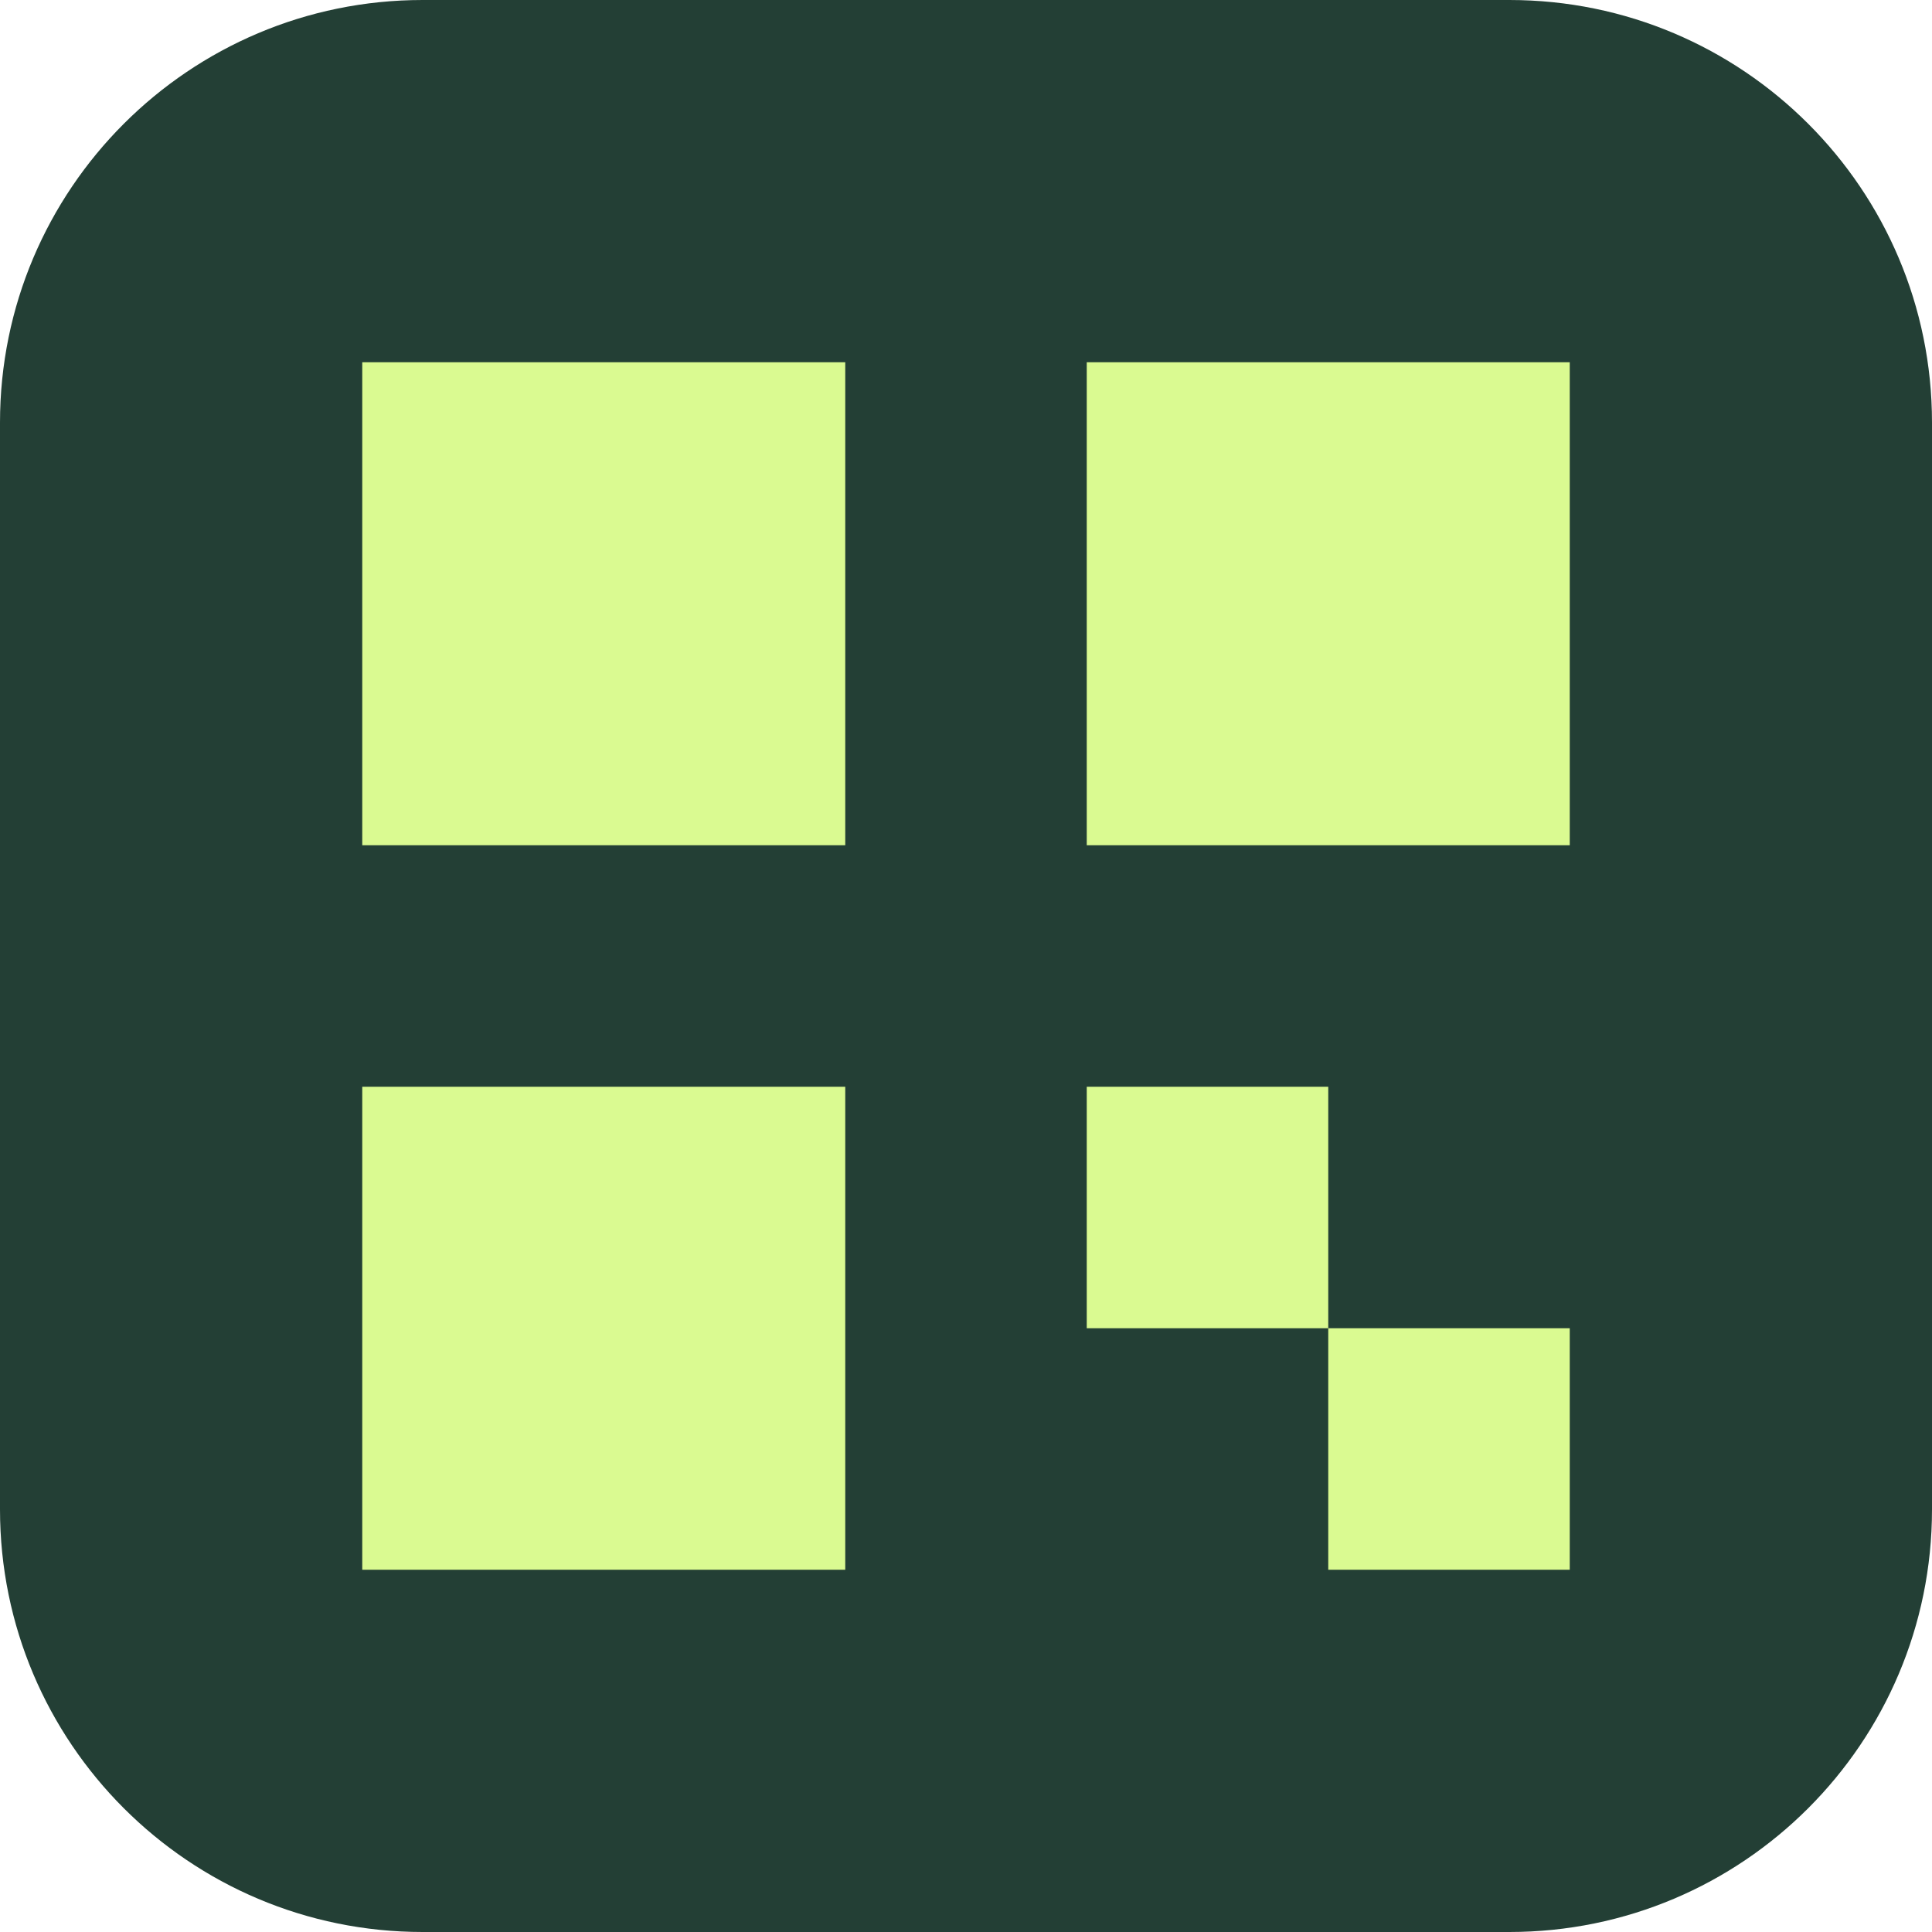
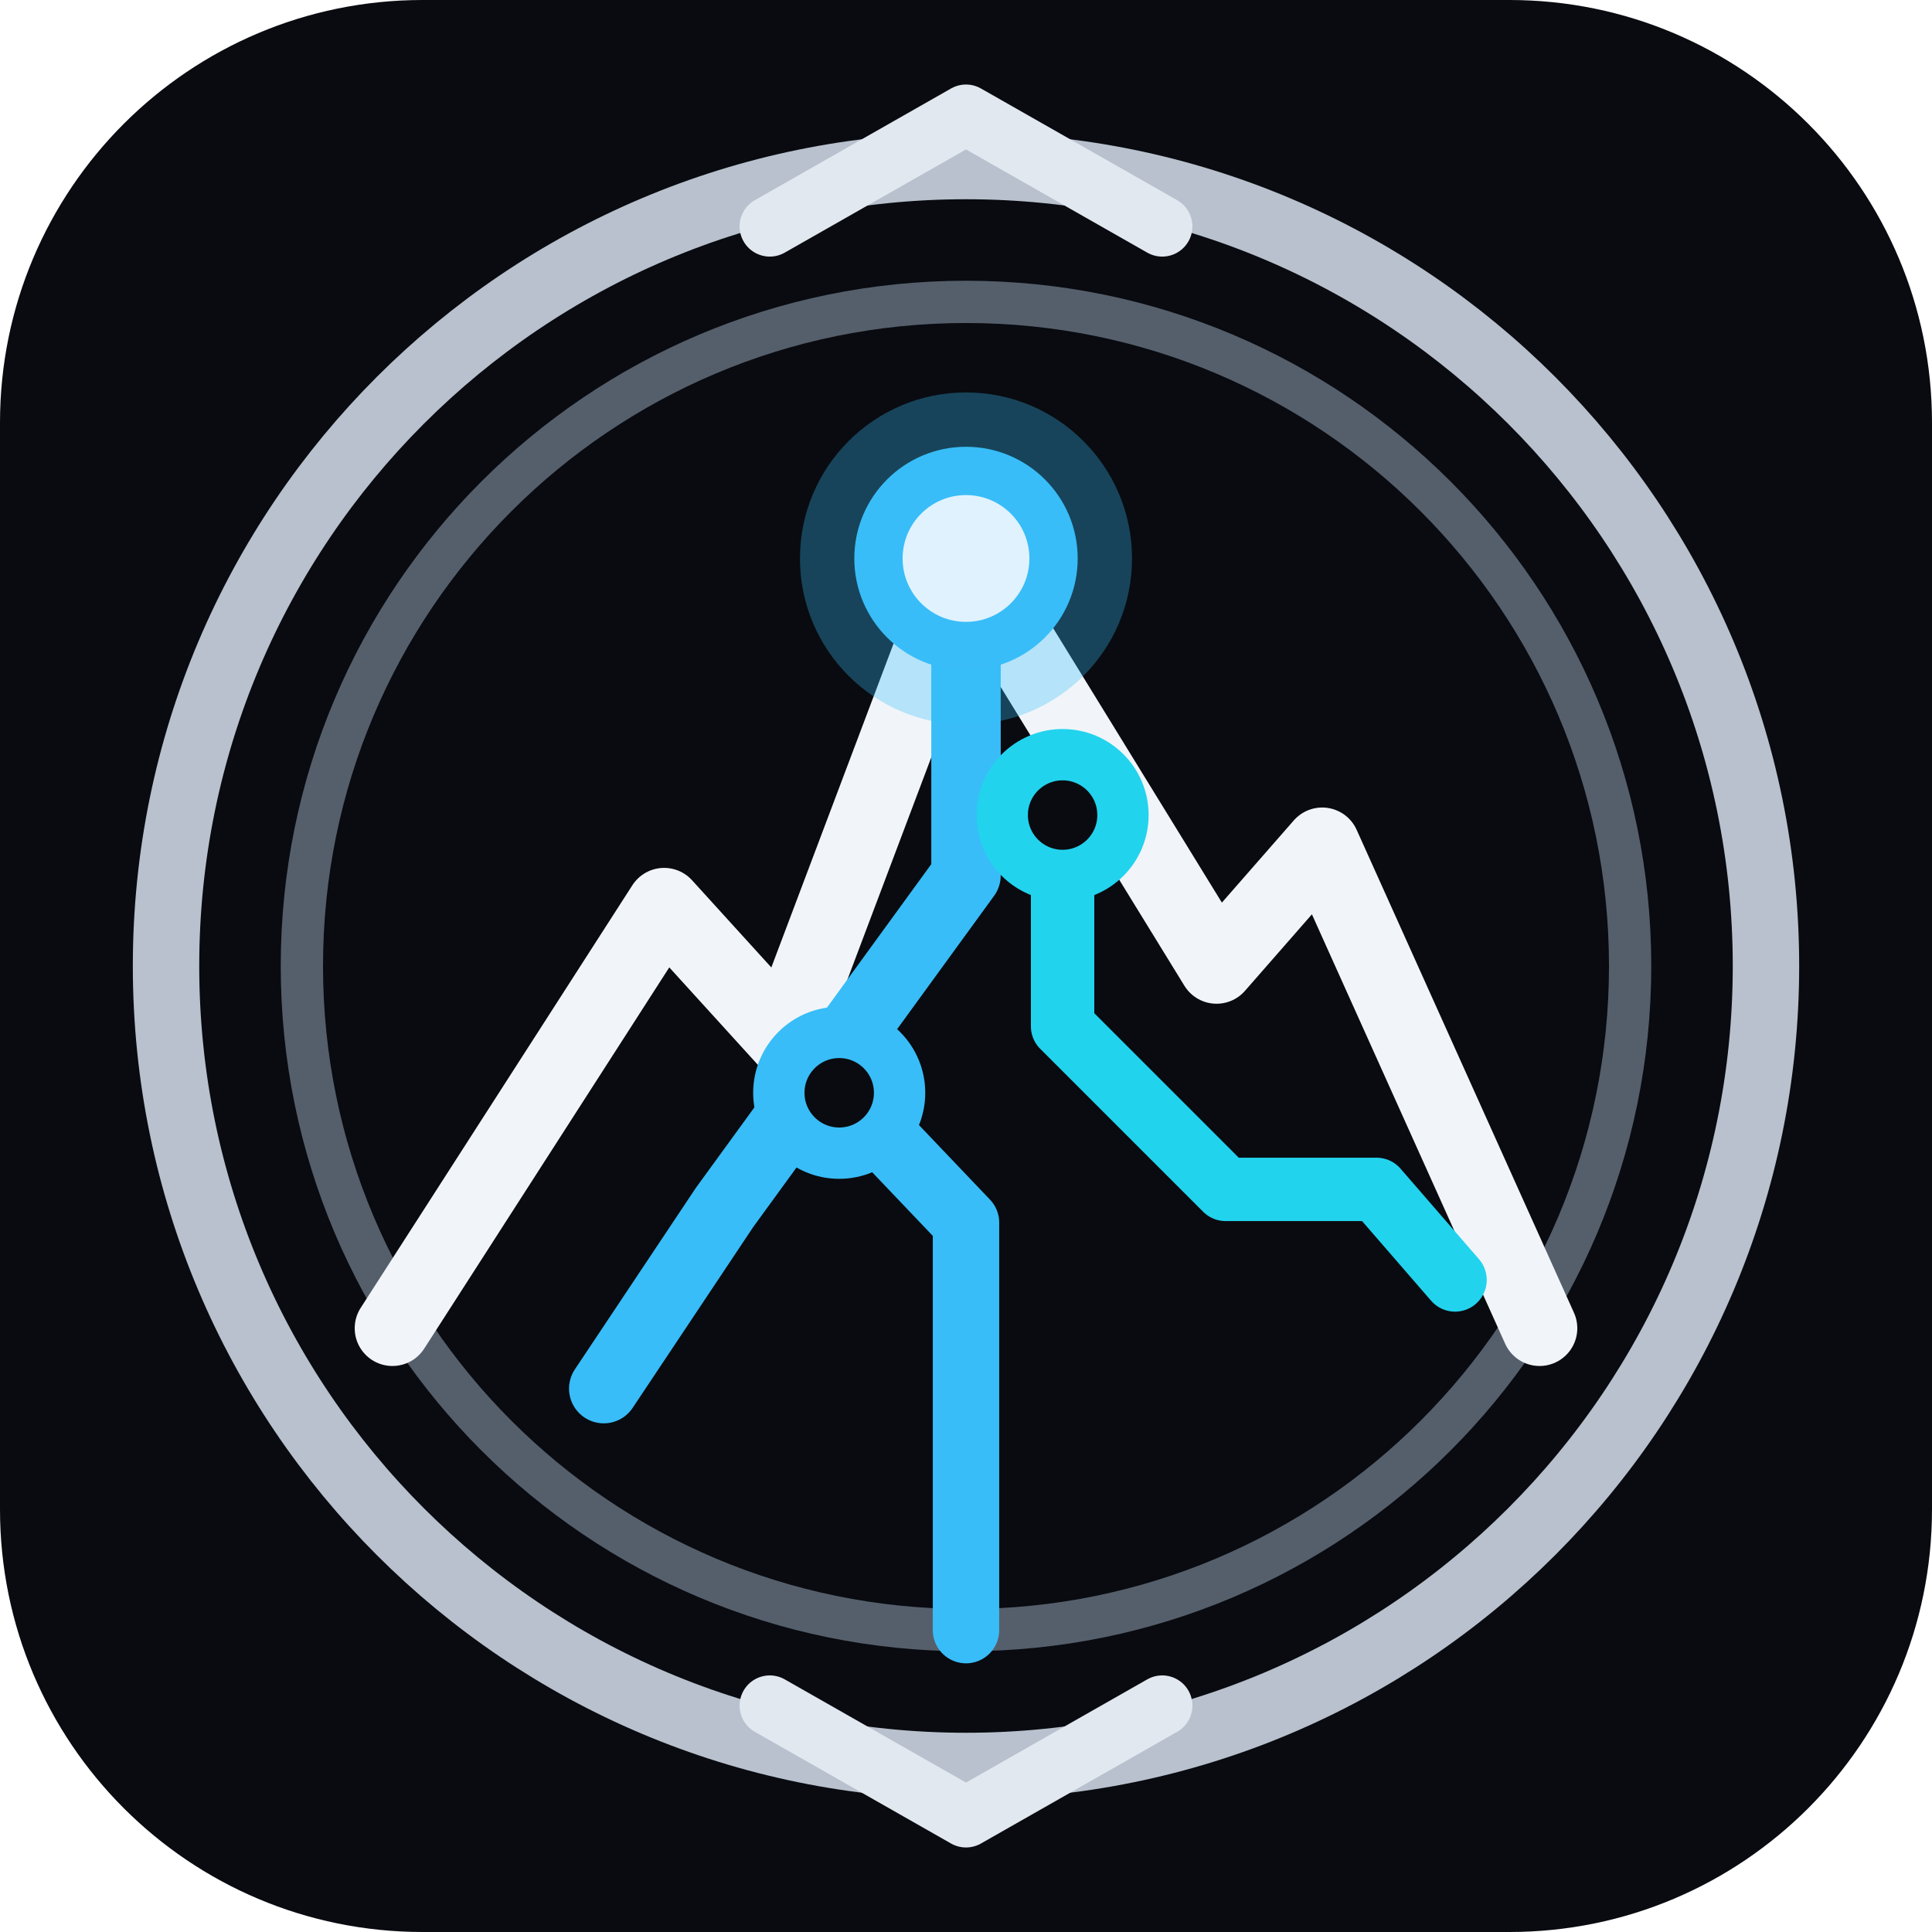
- <svg xmlns="http://www.w3.org/2000/svg" viewBox="0 0 32 32">
-   <rect width="32" height="32" rx="7" fill="#233f35" />
-   <path d="M6 6h8v8H6zm12 0h8v8h-8zM6 18h8v8H6zm12 0h4v4h-4zm4 4h4v4h-4z" fill="#dafa91" />
+ <svg xmlns="http://www.w3.org/2000/svg" viewBox="0 0 64 64" fill="none">
+   <rect width="64" height="64" rx="14" fill="#090b10" />
+   <circle cx="32" cy="32" r="26.5" stroke="#cbd5e1" stroke-width="2.2" stroke-opacity="0.9" />
+   <path d="M25.5 7.5 32 3.8l6.5 3.7M25.5 56.5 32 60.2l6.5-3.7" stroke="#e2e8f0" stroke-width="2" stroke-linecap="round" stroke-linejoin="round" />
+   <circle cx="32" cy="32" r="22" stroke="#94a3b8" stroke-width="1.4" stroke-opacity="0.55" />
+   <path d="M13 44 22 30l4 4.4L32 18.5l8.3 13.5 3.5-4 7.2 16" stroke="#f1f5f9" stroke-width="2.5" stroke-linecap="round" stroke-linejoin="round" />
+   <path d="M32 18.5V29l-8 11-4 6" stroke="#38bdf8" stroke-width="2.3" stroke-linecap="round" stroke-linejoin="round" />
+   <path d="M32 54V40.5l-4-4.2" stroke="#38bdf8" stroke-width="2.2" stroke-linecap="round" stroke-linejoin="round" />
+   <path d="M35.2 27v7l5.4 5.4h5l2.6 3" stroke="#22d3ee" stroke-width="2.1" stroke-linecap="round" stroke-linejoin="round" />
+   <circle cx="27.8" cy="36.2" r="2" fill="#090b10" stroke="#38bdf8" stroke-width="1.7" />
+   <circle cx="35.2" cy="27" r="2" fill="#090b10" stroke="#22d3ee" stroke-width="1.7" />
+   <circle cx="32" cy="18.5" r="5.5" fill="#38bdf8" fill-opacity="0.32" />
+   <circle cx="32" cy="18.5" r="2.9" fill="#e0f2fe" stroke="#38bdf8" stroke-width="1.6" />
</svg>
